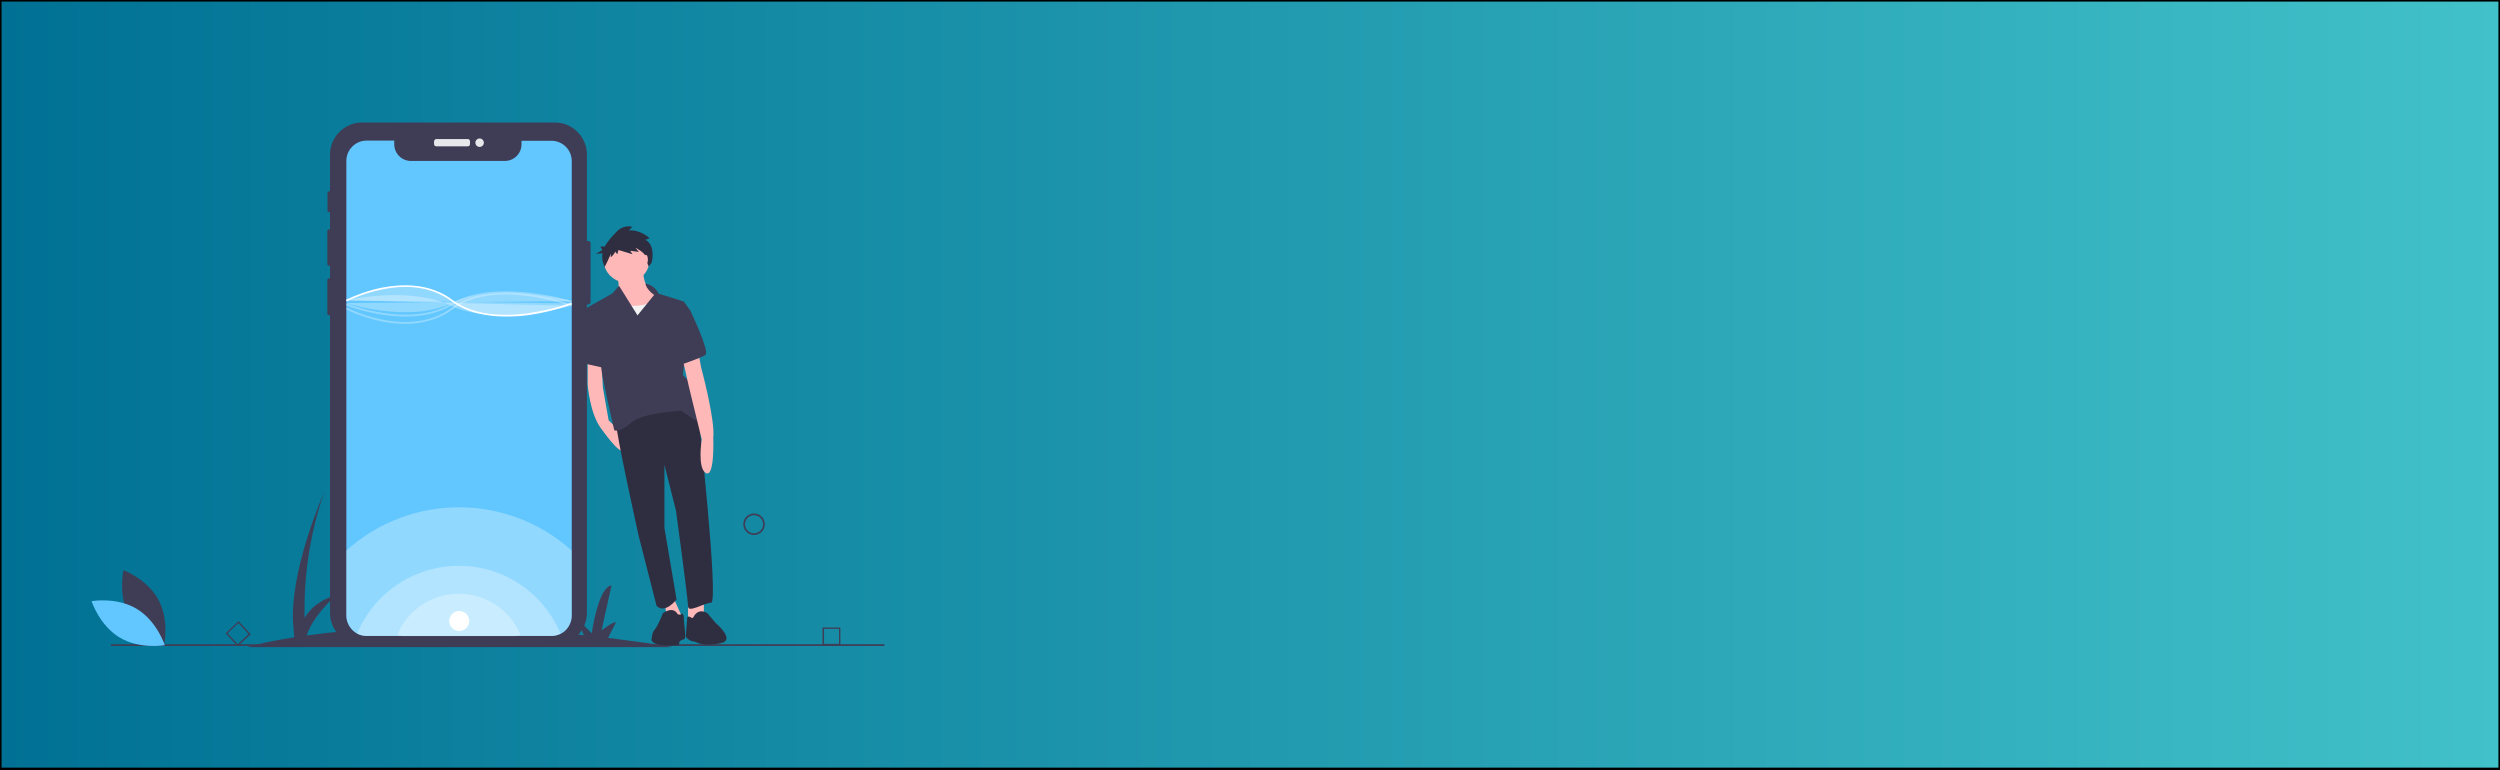
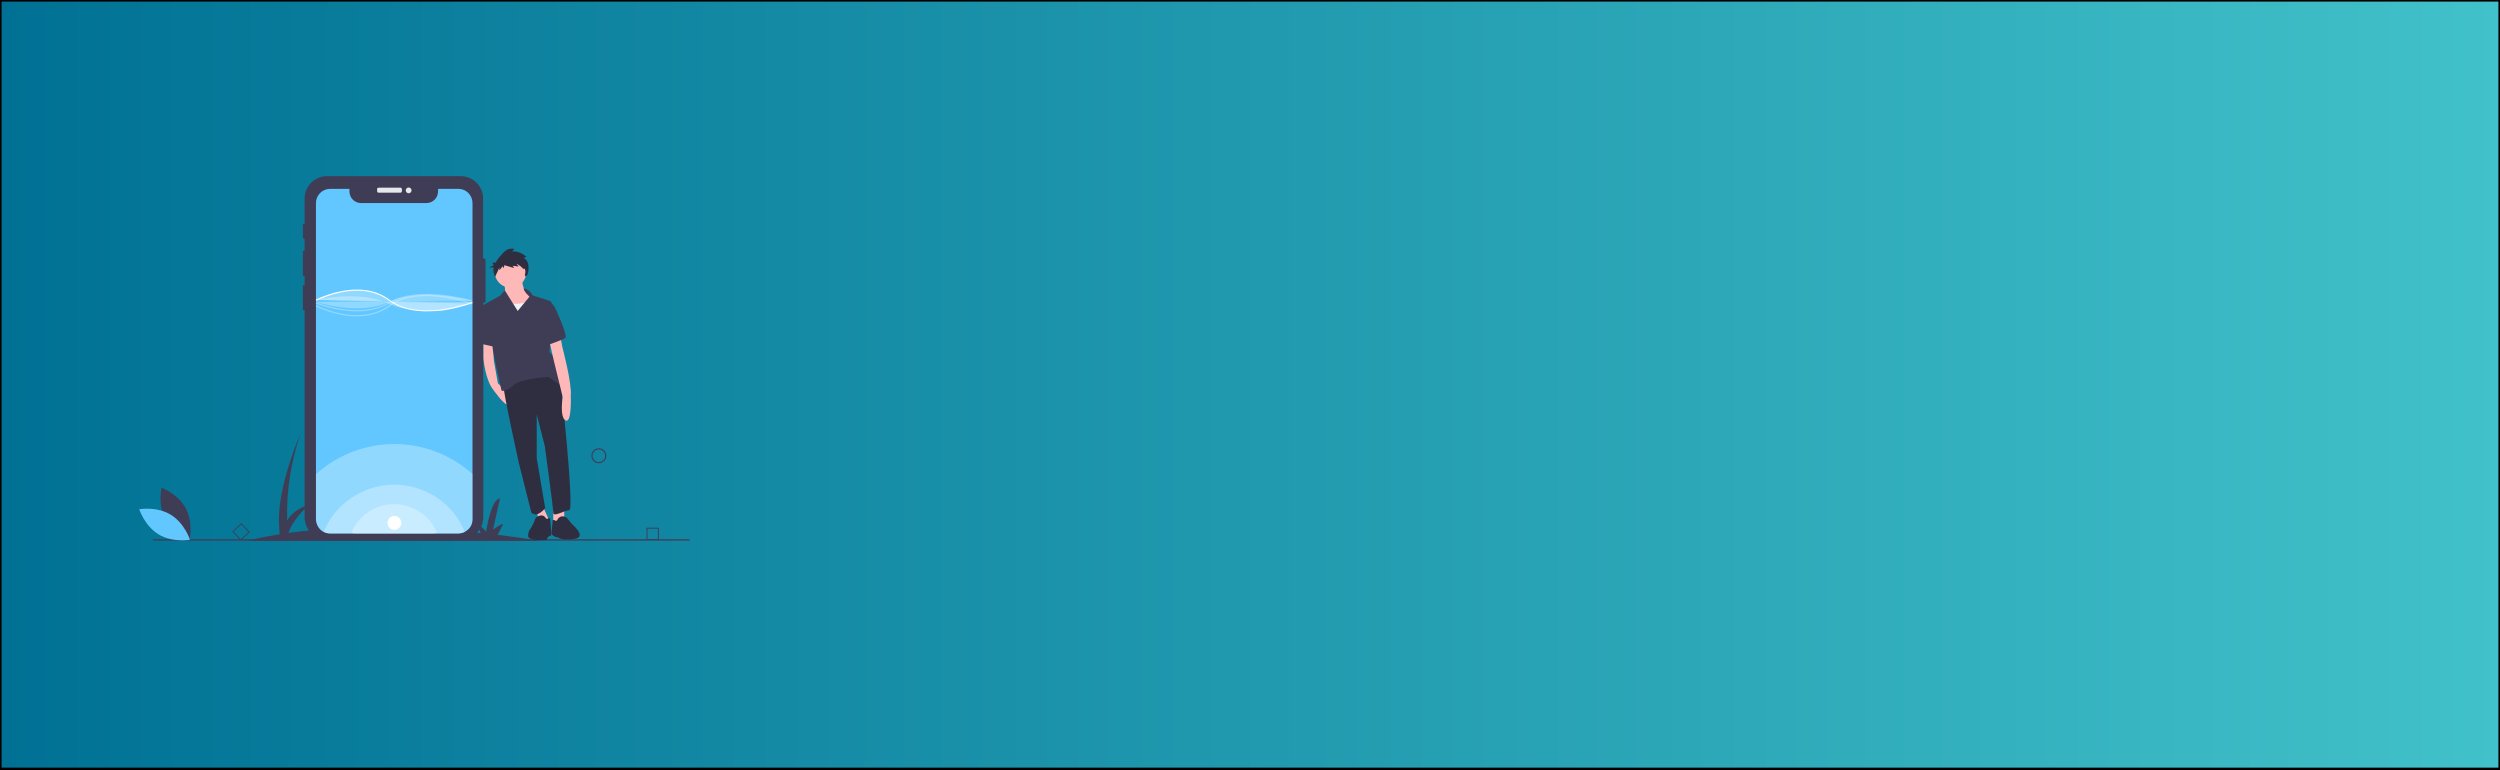
<svg xmlns="http://www.w3.org/2000/svg" version="1.1" id="Layer_1" x="0px" y="0px" viewBox="0 0 1300 400" style="enable-background:new 0 0 1300 400;" xml:space="preserve">
  <style type="text/css">
	.st0{fill:url(#SVGID_1_);stroke:#000000;stroke-width:1.645;stroke-miterlimit:10;}
	.st1{fill:#3F3D56;}
	.st2{fill:#E6E8EC;}
	.st3{fill:#63C7FF;}
	.st4{opacity:0.3;fill:#FFFFFF;enable-background:new    ;}
	.st5{fill:#FFFFFF;}
	.st6{fill:#FFB8B8;}
	.st7{fill:#2F2E41;}
	.st8{fill:#F2F2F2;}
</style>
-   <linearGradient id="SVGID_1_" gradientUnits="userSpaceOnUse" x1="0" y1="-970" x2="1300" y2="-970" gradientTransform="matrix(1 0 0 -1 0 -770)">
+   <linearGradient id="SVGID_1_" gradientUnits="userSpaceOnUse" x1="-9.094947e-13" y1="-970" x2="1300" y2="-970" gradientTransform="matrix(1 0 0 -1 0 -770)">
    <stop offset="0" style="stop-color:#007194" />
    <stop offset="1" style="stop-color:#41C1C9" />
  </linearGradient>
-   <rect class="st0" width="1300" height="400" />
-   <path class="st1" d="M349.1,336.3c-11.4-1.8-22.4-3.3-32.9-4.6l4.1-8.1c-1.4-0.5-7.5,4.2-7.5,4.2l5.2-23.4  c-7,0.9-10.3,24.9-10.3,24.9l-8-8l3.9,9c-32.2-3.4-60-4.4-83.4-4.2l3.5-6.9c-1.4-0.5-7.5,4.2-7.5,4.2l5.2-23.4  c-7,0.9-10.3,24.9-10.3,24.9l-8-8l4.2,9.6c-16,0.5-32,1.8-47.8,3.9c3.5-10.8,15.5-21.1,15.5-21.1c-9.3,2.9-14.1,7.6-16.6,12  c-0.5-22.2,2.9-44.2,10.1-65.2c0,0-18.8,42.2-15.9,70.3l0.4,5c-16.3,2.5-24.5,5.1-24.5,5.1H349.1z" />
-   <path class="st1" d="M392.1,278.2c-3.1,0-5.6-2.5-5.6-5.6c0-3.1,2.5-5.6,5.6-5.6c3.1,0,5.6,2.5,5.6,5.6  C397.7,275.7,395.2,278.2,392.1,278.2z M392.1,267.9c-2.6,0-4.7,2.1-4.7,4.7c0,2.6,2.1,4.7,4.7,4.7s4.7-2.1,4.7-4.7  C396.8,270,394.7,267.9,392.1,267.9z" />
-   <path class="st1" d="M437,335.6h-9.3v-9.3h9.3V335.6z M428.5,334.8h7.8V327h-7.8V334.8z" />
-   <path class="st1" d="M123.6,336.1l-6.3-6.8l6.8-6.3l6.3,6.8L123.6,336.1z M118.3,329.3l5.3,5.7l5.7-5.3L124,324L118.3,329.3z" />
-   <rect x="57.7" y="335" class="st1" width="402.2" height="0.9" />
-   <path class="st1" d="M307.1,126.4v30.8c0,0.6-0.5,1.1-1.1,1.1h-0.8v160.4c0,9.2-7.5,16.7-16.7,16.7H188.3c-9.2,0-16.7-7.5-16.7-16.7  c0,0,0,0,0,0V163.9H171c-0.4,0-0.8-0.3-0.8-0.8v-17.5c0-0.4,0.3-0.8,0.8-0.8c0,0,0,0,0,0h0.6v-6.6H171c-0.4,0-0.8-0.4-0.8-0.8v-17.3  c0-0.4,0.4-0.8,0.8-0.8h0.6v-9H171c-0.4,0-0.7-0.3-0.7-0.7c0,0,0,0,0,0v-9.4c0-0.4,0.3-0.7,0.7-0.7h0.6V80.4  c0-9.2,7.5-16.7,16.7-16.7h100.2c9.2,0,16.7,7.5,16.7,16.7v44.9h0.8C306.6,125.4,307.1,125.8,307.1,126.4z" />
-   <path class="st2" d="M226.9,72.3h16.3c0.7,0,1.2,0.5,1.2,1.2v1.4c0,0.7-0.5,1.2-1.2,1.2h-16.3c-0.7,0-1.2-0.5-1.2-1.2v-1.4  C225.8,72.8,226.3,72.3,226.9,72.3z" />
-   <circle class="st2" cx="249.4" cy="74.2" r="2.2" />
-   <path class="st3" d="M297.3,83.7v236.4c0,3.1-1.4,6.1-3.7,8.1c-1.9,1.6-4.4,2.5-6.9,2.5h-96c-1.7,0-3.4-0.4-4.9-1.2  c-0.4-0.2-0.7-0.4-1-0.6c-2.9-2-4.7-5.3-4.7-8.8V83.7c0-5.9,4.8-10.6,10.6-10.6c0,0,0,0,0,0H205V75c0,4.8,3.9,8.7,8.7,8.7h48.8  c4.8,0,8.7-3.9,8.7-8.7v-1.8h15.3C292.5,73.1,297.3,77.9,297.3,83.7C297.3,83.7,297.3,83.7,297.3,83.7z" />
-   <path class="st4" d="M297.3,286.3v33.8c0,3.1-1.4,6.1-3.7,8.1c-1.9,1.6-4.4,2.5-6.9,2.5h-96c-1.7,0-3.4-0.4-4.9-1.2  c-0.4-0.2-0.7-0.4-1-0.6c-2.9-2-4.7-5.3-4.7-8.8v-33.8C213.4,256.3,263.9,256.3,297.3,286.3z" />
-   <path class="st4" d="M291.5,329.5c-1.5,0.8-3.2,1.2-4.9,1.2h-96c-1.7,0-3.4-0.4-4.9-1.2c12.1-29.2,45.7-43,74.9-30.9  C274.6,304.4,285.7,315.6,291.5,329.5L291.5,329.5z" />
-   <path class="st4" d="M270.7,330.1c-0.9,0.5-1.9,0.7-3,0.7h-58.1c-1,0-2.1-0.2-3-0.7c7.3-17.7,27.6-26,45.3-18.7  C260.4,314.9,267.1,321.6,270.7,330.1z" />
-   <path class="st5" d="M263.1,164.6c-9.6,0-20.2-1.8-28.4-8c-11.5-8.6-25.6-8.2-35.5-6.2c-6.5,1.3-12.9,3.4-18.9,6.3l-0.4-0.8  c6.1-2.9,12.5-5.1,19.1-6.4c10-1.9,24.5-2.4,36.2,6.4c22,16.5,61.5,1.7,61.9,1.5l0.3,0.9c-7.4,2.6-15.1,4.5-22.8,5.6  C270.8,164.4,266.9,164.6,263.1,164.6z" />
-   <path class="st4" d="M180,156.2c0,0,32.4-7.8,54.9,2.9c22.5,10.7,62.4-0.1,62.4-0.1" />
-   <path class="st4" d="M210.6,168.4c-3.9,0-7.8-0.4-11.6-1.2c-6.6-1.3-13-3.4-19.1-6.4l0.4-0.8c6,2.9,12.3,5,18.9,6.3  c9.8,1.9,24,2.4,35.5-6.2c11.8-8.8,28.2-8.8,40-7.2c7.8,1.1,15.4,2.9,22.8,5.6l-0.3,0.9c-0.4-0.2-39.9-15-61.9,1.5  C227.5,166.6,218.6,168.4,210.6,168.4z" />
-   <path class="st4" d="M210.8,164.6c-16.2,0-30.7-5.8-30.9-5.9l0.4-0.9c0.3,0.1,32.4,13.1,54.4,0c22.4-13.3,62.3-1.4,62.7-1.3  l-0.3,0.9c-0.4-0.1-39.9-11.9-62,1.2C227.6,163.2,219,164.6,210.8,164.6z" />
-   <path class="st4" d="M180.1,157.6c0,0,32.3,10.7,54.9,0c22.5-10.7,62.3-1,62.3-1" />
-   <path class="st6" d="M305.6,186.3v13.7c0,0,1.1,15.3,7.1,23c0,0,9.8,13.9,11.2,10.9l-1.7-9.9l-5.7-5.4l-3-17l-0.8-15.3L305.6,186.3z  " />
-   <polygon class="st6" points="366,309.8 366,320 357.8,323 357.8,311.2 " />
-   <polygon class="st6" points="349.3,308.8 354.8,321.1 347.2,324.3 345.5,312.3 " />
-   <path class="st7" d="M363,214.4c0,0,10.9,98.7,6.8,99c-4.1,0.3-12,5.5-12,1.9s-6.3-49.8-6.3-49.8l-6-23.8v32.8l6.3,37.2  c0,0-6,7.9-10.4,3.3l-9.3-36.4c0,0-12.3-55.2-11.8-59.6C320.4,219.1,348.5,195,363,214.4z" />
-   <path class="st7" d="M360.8,320.5c0,0,2.2-4.6,7.1-1.6l4.1,4.9c0,0,10.6,8.8,3.1,10.6c-7.7,1.9-12.4-0.1-12.4-0.1s-1.4-0.8-2.5-0.8  s-3.6-1.9-3.6-2.5c0-0.5,0.8-10.2,0.8-10.2c0.6-0.3,1.4-0.2,1.9,0.3C360.3,321.9,360.8,320.5,360.8,320.5z" />
-   <path class="st7" d="M344.7,318.9c0,0,5.2-4.1,7.7,0.5c0,0,1.5,0.5,1.7,0c0.2-0.5,1.5-0.8,1.5,2.2c0,3,1.5,10.5,0.1,10.8  c-1.4,0.3-2.7,1.1-2.5,2.2c0.3,1.1-1.5,1.2-7.8,1c-6.3-0.3-6.6-2.7-6.6-2.7s0-3.6,1.6-5.5C342.2,325.4,344.7,318.9,344.7,318.9z" />
-   <path class="st6" d="M334.6,139.8c0,0-1.4,10.1,7.4,13.7c8.7,3.6-19.4,15.3-22.1,8.5c-2.7-6.8,0.5-9,0.5-9s2.7-2.7,0.3-10.1  L334.6,139.8z" />
-   <circle class="st6" cx="325.8" cy="134.9" r="12" />
-   <path class="st8" d="M339.8,156.7c0,0-8.2,4.4-16.1,1.1s-7.7,10.9-7.7,10.9l4.1,10.7l28.4-2.7l-1.9-16.4L339.8,156.7z" />
-   <path class="st1" d="M335.7,147.4c2.9,0.6,5.5,2.6,6.8,5.3l13.1,4.1l3.3,4.6l-3.8,33.6c0,0,7.1,6.8,7.1,10.7s8.7,17,4.4,15.3  c-4.4-1.6-12.3-7.4-12.3-7.4s-20,0.8-26.2,6.3c-6.3,5.5-8.7,3.8-8.7,3.8s-6.6-28.4-6.8-32.8c-0.3-4.4-7.9-30.6-7.9-30.6l13.7-7.7  l3.5-4l9.6,15.4l8.7-10.7C340.1,153.5,335.7,150.1,335.7,147.4z" />
-   <path class="st6" d="M363,182.4l1.6,8.7c0,0,7.4,27.3,6.3,36.6c0,0,0.8,20.8-3.8,18.3c-4.6-2.5-2.2-17.5-2.2-17.5l-6.6-27.1  l-3.6-15.9L363,182.4z" />
-   <path class="st1" d="M356.2,159.8l2.7,1.6c0,0,10.4,21.6,7.9,23.2c-2.5,1.6-13.1,5.2-13.1,5.2L356.2,159.8z" />
-   <polygon class="st1" points="311.1,160.3 304.6,160.2 303.1,162.8 305.1,189.3 314.9,191.5 " />
-   <path class="st7" d="M335.6,124.7l2.2-0.8c0,0-4.5-4.5-10.8-4.1l1.8-1.8c0,0-4.3-1.6-8.3,2.6c-2.1,2.2-4.5,4.7-6,7.6h-2.3l1,1.9  l-3.4,1.9l3.5-0.3c-0.3,1.7-0.2,3.4,0.3,5l0.8,2.2c0,0,3.2-6.3,3.2-7.1v2c0,0,2.2-1.8,2.2-3l1.2,1.4l0.6-2.2l7.3,2.2l-1.2-1.8  l4.5,0.6l-1.8-2.2c0,0,5.1,2.6,5.3,4.7c0.2,2.2,1.6,5,1.6,5l1.6-1.9C338.8,136.7,341.3,127.7,335.6,124.7z" />
-   <ellipse class="st6" cx="335.9" cy="135" rx="1" ry="2.5" />
-   <path class="st1" d="M67.1,320.2c5.8,10.8,18.2,15.4,18.2,15.4s2.9-12.9-2.9-23.7c-5.8-10.8-18.2-15.4-18.2-15.4  S61.3,309.4,67.1,320.2z" />
-   <path class="st3" d="M71.1,316.6c10.5,6.3,14.6,18.9,14.6,18.9s-13,2.3-23.5-4s-14.6-18.9-14.6-18.9S60.6,310.3,71.1,316.6z" />
-   <path class="st4" d="M180.1,156.2c0,0,32.3-16.9,54.9,0s62.3,1.6,62.3,1.6" />
-   <circle class="st5" cx="238.8" cy="322.9" r="5.2" />
+   <rect x="0" class="st0" width="1300" height="400" />
+   <path class="st1" d="M281.6,281.3c-7.9-1.2-15.5-2.3-22.8-3.2l2.8-5.6c-1-0.3-5.2,2.9-5.2,2.9l3.6-16.3c-4.9,0.7-7.2,17.3-7.2,17.3  l-5.5-5.5l2.7,6.3c-22.3-2.4-41.6-3.1-57.8-2.9l2.4-4.8c-1-0.3-5.2,2.9-5.2,2.9L193,256c-4.9,0.7-7.2,17.3-7.2,17.3l-5.5-5.5  l2.9,6.6c-11.1,0.3-22.2,1.2-33.2,2.7c2.4-7.5,10.8-14.7,10.8-14.7c-6.4,2-9.8,5.3-11.5,8.3c-0.4-15.4,2-30.8,7-45.3  c0,0-13,29.4-11.1,48.9l0.2,3.5c-11.3,1.8-17,3.5-17,3.5H281.6z" />
+   <path class="st1" d="M311.4,240.9c-2.2,0-3.9-1.8-3.9-3.9s1.7-3.9,3.9-3.9s3.9,1.8,3.9,3.9C315.3,239.1,313.6,240.9,311.4,240.9z   M311.4,233.7c-1.8,0-3.3,1.5-3.3,3.3s1.5,3.3,3.3,3.3s3.3-1.5,3.3-3.3C314.7,235.2,313.2,233.7,311.4,233.7z" />
+   <path class="st1" d="M342.6,280.8h-6.4v-6.4h6.4V280.8z M336.7,280.3h5.4v-5.4h-5.4V280.3z" />
+   <path class="st1" d="M125.2,281.1l-4.4-4.7l4.7-4.4l4.4,4.7L125.2,281.1z M121.5,276.4l3.7,4l4-3.7l-3.7-4L121.5,276.4z" />
+   <rect x="79.5" y="280.4" class="st1" width="279.1" height="0.7" />
+   <path class="st1" d="M252.5,135.3v21.4c0,0.4-0.3,0.7-0.7,0.7h-0.5v111.6c0,6.4-5.2,11.6-11.6,11.6H170c-6.4,0-11.6-5.2-11.6-11.6  c0,0,0,0,0,0V161.4h-0.4c-0.3,0-0.5-0.2-0.5-0.5v-12.2c0-0.3,0.2-0.5,0.5-0.5c0,0,0,0,0,0h0.4v-4.6H158c-0.3,0-0.6-0.2-0.5-0.6v-12  c0-0.3,0.2-0.6,0.5-0.6h0.4v-6.3H158c-0.3,0-0.5-0.2-0.5-0.5c0,0,0,0,0,0v-6.6c0-0.3,0.2-0.5,0.5-0.5h0.4v-13.3  c0-6.4,5.2-11.6,11.6-11.6h69.6c6.4,0,11.6,5.2,11.6,11.6v31.2h0.5C252.2,134.5,252.5,134.9,252.5,135.3z" />
+   <path class="st2" d="M196.9,97.6h11.3c0.5,0,0.8,0.4,0.8,0.8v1c0,0.5-0.4,0.8-0.8,0.8h-11.3c-0.5,0-0.8-0.4-0.8-0.8v-1  C196,98,196.4,97.6,196.9,97.6z" />
+   <ellipse class="st2" cx="212.5" cy="99" rx="1.5" ry="1.5" />
+   <path class="st3" d="M245.7,105.6V270c0,2.2-0.9,4.2-2.6,5.6c-1.3,1.1-3,1.8-4.8,1.8h-66.6c-1.2,0-2.4-0.3-3.4-0.8  c-0.2-0.1-0.5-0.3-0.7-0.4c-2-1.4-3.2-3.7-3.3-6.1V105.6c0-4.1,3.3-7.4,7.4-7.4c0,0,0,0,0,0h10v1.3c0,3.4,2.7,6.1,6.1,6.1h33.9  c3.4,0,6.1-2.7,6.1-6.1v-1.3h10.6C242.4,98.2,245.7,101.5,245.7,105.6C245.7,105.6,245.7,105.6,245.7,105.6z" />
+   <path class="st4" d="M245.7,246.5V270c0,2.2-0.9,4.2-2.6,5.6c-1.3,1.1-3,1.8-4.8,1.8h-66.6c-1.2,0-2.4-0.3-3.4-0.8  c-0.2-0.1-0.5-0.3-0.7-0.4c-2-1.4-3.2-3.7-3.3-6.1v-23.5C187.5,225.7,222.5,225.7,245.7,246.5z" />
+   <path class="st4" d="M241.7,276.6c-1.1,0.6-2.2,0.8-3.4,0.8h-66.6c-1.2,0-2.4-0.3-3.4-0.8c8.4-20.3,31.7-29.9,52-21.5  C230,259.1,237.7,266.8,241.7,276.6L241.7,276.6z" />
+   <path class="st4" d="M227.2,277c-0.6,0.3-1.3,0.5-2.1,0.5h-40.3c-0.7,0-1.4-0.2-2.1-0.5c5.1-12.3,19.2-18.1,31.4-13  C220.1,266.4,224.8,271.1,227.2,277z" />
+   <path class="st5" d="M221.9,161.9c-6.7,0-14-1.3-19.7-5.6c-8-6-17.8-5.7-24.6-4.3c-4.5,0.9-8.9,2.4-13.1,4.4l-0.3-0.6  c4.2-2,8.7-3.5,13.3-4.4c7-1.4,17-1.7,25.1,4.5c15.3,11.5,42.7,1.2,42.9,1.1l0.2,0.6c-5.1,1.8-10.4,3.1-15.8,3.9  C227.3,161.7,224.6,161.9,221.9,161.9z" />
+   <path class="st4" d="M164.3,156c0,0,22.4-5.5,38.1,2s43.3-0.1,43.3-0.1" />
+   <path class="st4" d="M185.5,164.5c-2.7,0-5.4-0.3-8.1-0.8c-4.6-0.9-9.1-2.4-13.3-4.4l0.3-0.6c4.2,2,8.6,3.5,13.1,4.4  c6.8,1.3,16.6,1.6,24.6-4.3c8.2-6.1,19.6-6.1,27.7-5c5.4,0.7,10.7,2,15.8,3.9l-0.2,0.6c-0.3-0.1-27.7-10.4-42.9,1.1  C197.2,163.3,191.1,164.5,185.5,164.5z" />
+   <path class="st4" d="M185.6,161.9c-11.3,0-21.3-4.1-21.4-4.1l0.2-0.6c0.2,0.1,22.5,9.1,37.8,0c15.6-9.2,43.2-1,43.5-0.9l-0.2,0.6  c-0.3-0.1-27.7-8.2-43,0.8C197.3,160.8,191.3,161.9,185.6,161.9z" />
+   <path class="st4" d="M164.3,157c0,0,22.4,7.5,38.1,0s43.3-0.7,43.3-0.7" />
+   <path class="st6" d="M251.4,176.9v9.5c0,0,0.8,10.6,4.9,16c0,0,6.8,9.7,7.8,7.6l-1.2-6.9l-4-3.8l-2.1-11.8l-0.6-10.6L251.4,176.9z" />
+   <polygon class="st6" points="293.4,262.9 293.4,269.9 287.7,272 287.7,263.8 " />
+   <polygon class="st6" points="281.8,262.1 285.6,270.7 280.3,273 279.1,264.6 " />
+   <path class="st7" d="M291.3,196.5c0,0,7.6,68.7,4.7,68.8c-2.8,0.2-8.3,3.8-8.3,1.3s-4.4-34.6-4.4-34.6l-4.2-16.5v22.8l4.4,25.9  c0,0-4.2,5.5-7.2,2.3l-6.4-25.3c0,0-8.5-38.4-8.2-41.5C261.7,199.7,281.2,183,291.3,196.5z" />
+   <path class="st7" d="M289.8,270.3c0,0,1.5-3.2,4.9-1.1l2.8,3.4c0,0,7.3,6.1,2.1,7.4c-5.4,1.3-8.6-0.1-8.6-0.1s-0.9-0.6-1.7-0.6  s-2.5-1.3-2.5-1.7c0-0.4,0.6-7.1,0.6-7.1c0.4-0.2,1-0.1,1.3,0.2C289.4,271.2,289.8,270.3,289.8,270.3z" />
+   <path class="st7" d="M278.6,269.2c0,0,3.6-2.9,5.3,0.4c0,0,1.1,0.4,1.2,0c0.1-0.4,1.1-0.6,1.1,1.5c0,2.1,1,7.3,0.1,7.5  c-0.9,0.2-1.9,0.8-1.7,1.5c0.2,0.8-1,0.9-5.4,0.7c-4.4-0.2-4.6-1.9-4.6-1.9s0-2.5,1.1-3.8C276.9,273.7,278.6,269.2,278.6,269.2z" />
+   <path class="st6" d="M271.6,144.6c0,0-0.9,7,5.1,9.5c6.1,2.5-13.5,10.6-15.4,5.9c-1.9-4.8,0.4-6.3,0.4-6.3s1.9-1.9,0.2-7  L271.6,144.6z" />
+   <ellipse class="st6" cx="265.5" cy="141.2" rx="8.3" ry="8.4" />
+   <path class="st8" d="M275.2,156.4c0,0-5.7,3-11.2,0.8c-5.5-2.3-5.3,7.6-5.3,7.6l2.8,7.4l19.7-1.9l-1.3-11.4L275.2,156.4z" />
+   <path class="st1" d="M272.3,149.9c2,0.4,3.8,1.8,4.7,3.7l9.1,2.9l2.3,3.2l-2.7,23.4c0,0,4.9,4.8,4.9,7.4s6.1,11.8,3,10.6  c-3-1.1-8.5-5.1-8.5-5.1s-13.8,0.6-18.2,4.4c-4.4,3.8-6.1,2.7-6.1,2.7s-4.6-19.8-4.7-22.8c-0.2-3-5.5-21.3-5.5-21.3l9.5-5.3l2.4-2.7  l6.7,10.7l6.1-7.4C275.3,154.1,272.3,151.7,272.3,149.9z" />
+   <path class="st6" d="M291.3,174.3l1.1,6.1c0,0,5.1,19,4.4,25.5c0,0,0.6,14.5-2.7,12.7c-3.2-1.7-1.5-12.2-1.5-12.2l-4.6-18.8l-2.5-11  L291.3,174.3z" />
+   <path class="st1" d="M286.5,158.5l1.9,1.1c0,0,7.2,15,5.5,16.2c-1.7,1.1-9.1,3.6-9.1,3.6L286.5,158.5z" />
+   <polygon class="st1" points="255.2,158.9 250.8,158.8 249.7,160.6 251.1,179 257.9,180.5 " />
+   <path class="st7" d="M272.3,134.1l1.5-0.5c0,0-3.1-3.2-7.5-2.9l1.2-1.2c0,0-3-1.1-5.7,1.8c-1.4,1.5-3.1,3.3-4.1,5.3H256l0.7,1.3  l-2.4,1.3l2.4-0.2c-0.2,1.2-0.2,2.4,0.2,3.5l0.5,1.5c0,0,2.2-4.4,2.2-4.9v1.4c0,0,1.5-1.2,1.5-2.1l0.8,1l0.4-1.5l5.1,1.5l-0.8-1.2  l3.1,0.4l-1.2-1.5c0,0,3.6,1.8,3.7,3.3s1.1,3.5,1.1,3.5l1.1-1.3C274.5,142.4,276.2,136.2,272.3,134.1z" />
+   <ellipse class="st6" cx="272.5" cy="141.3" rx="0.7" ry="1.7" />
+   <path class="st1" d="M86,270.1c4,7.5,12.6,10.7,12.6,10.7s2-9-2-16.5c-4-7.5-12.6-10.7-12.6-10.7S81.9,262.6,86,270.1z" />
+   <path class="st3" d="M88.7,267.6c7.3,4.4,10.1,13.1,10.1,13.1s-9,1.6-16.3-2.8c-7.3-4.4-10.1-13.1-10.1-13.1S81.4,263.2,88.7,267.6z  " />
+   <path class="st4" d="M164.3,156c0,0,22.4-11.7,38.1,0c15.6,11.7,43.3,1.1,43.3,1.1" />
+   <ellipse class="st5" cx="205.1" cy="271.9" rx="3.6" ry="3.6" />
</svg>
